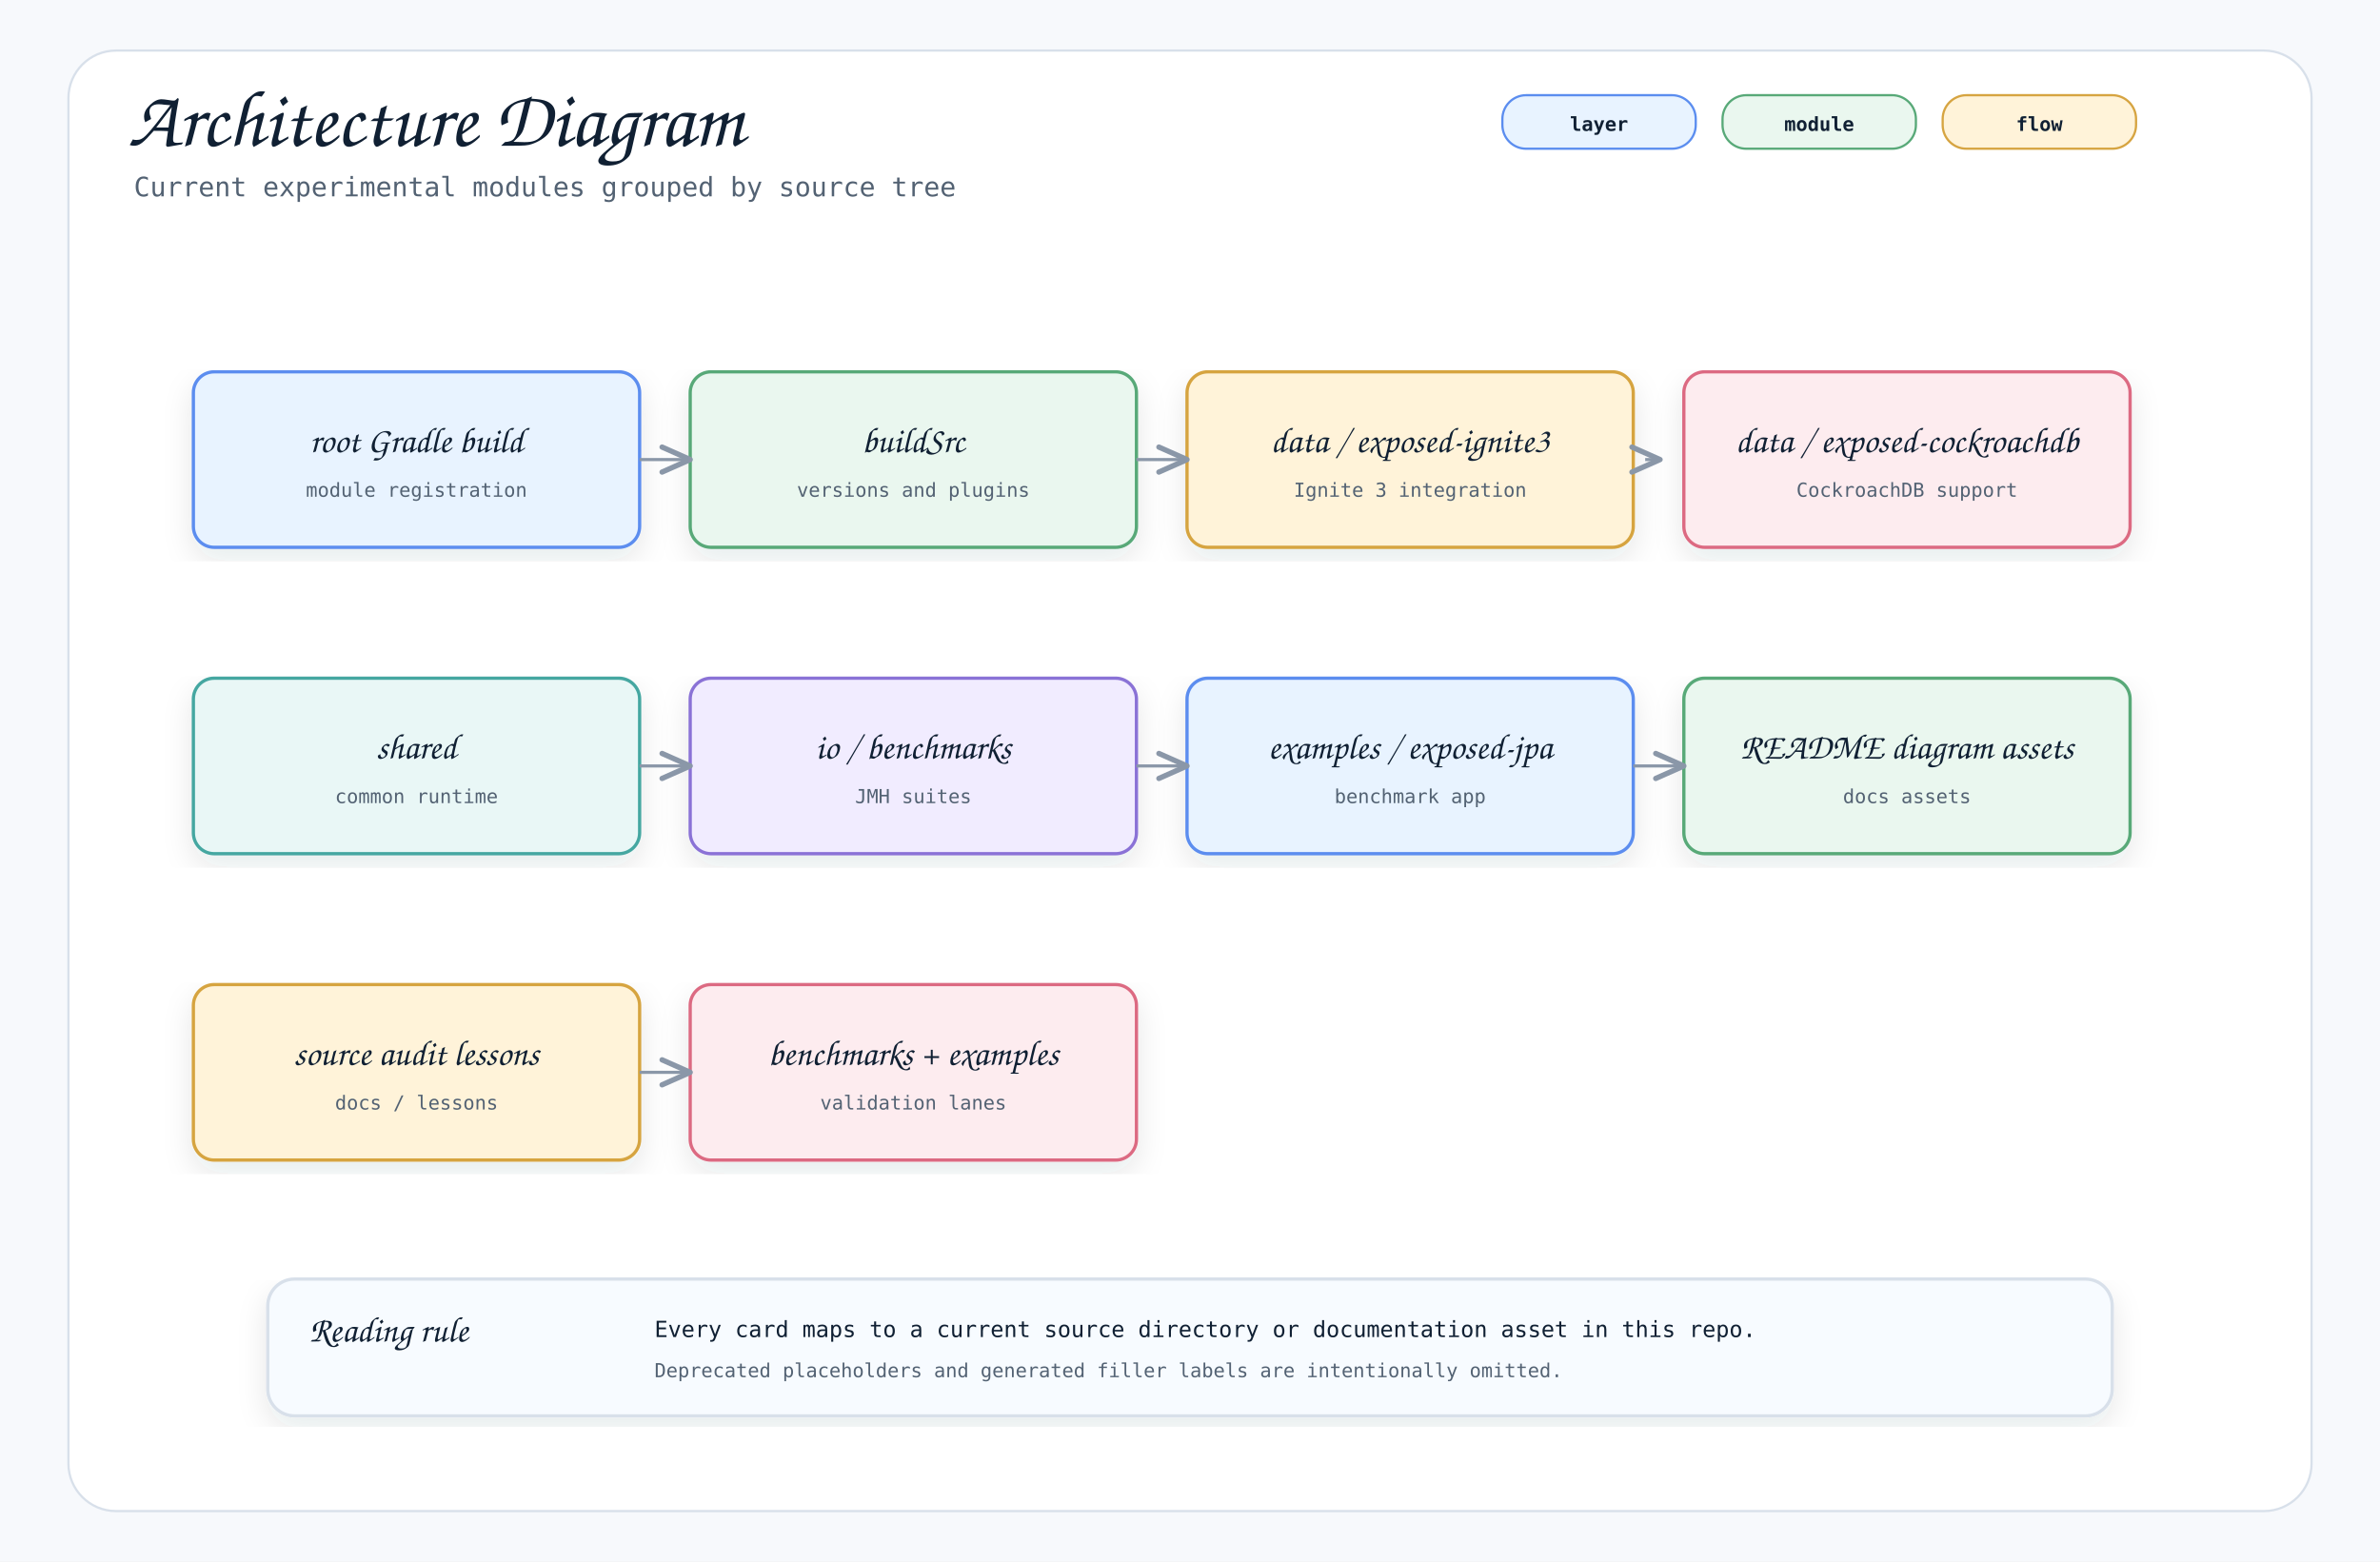
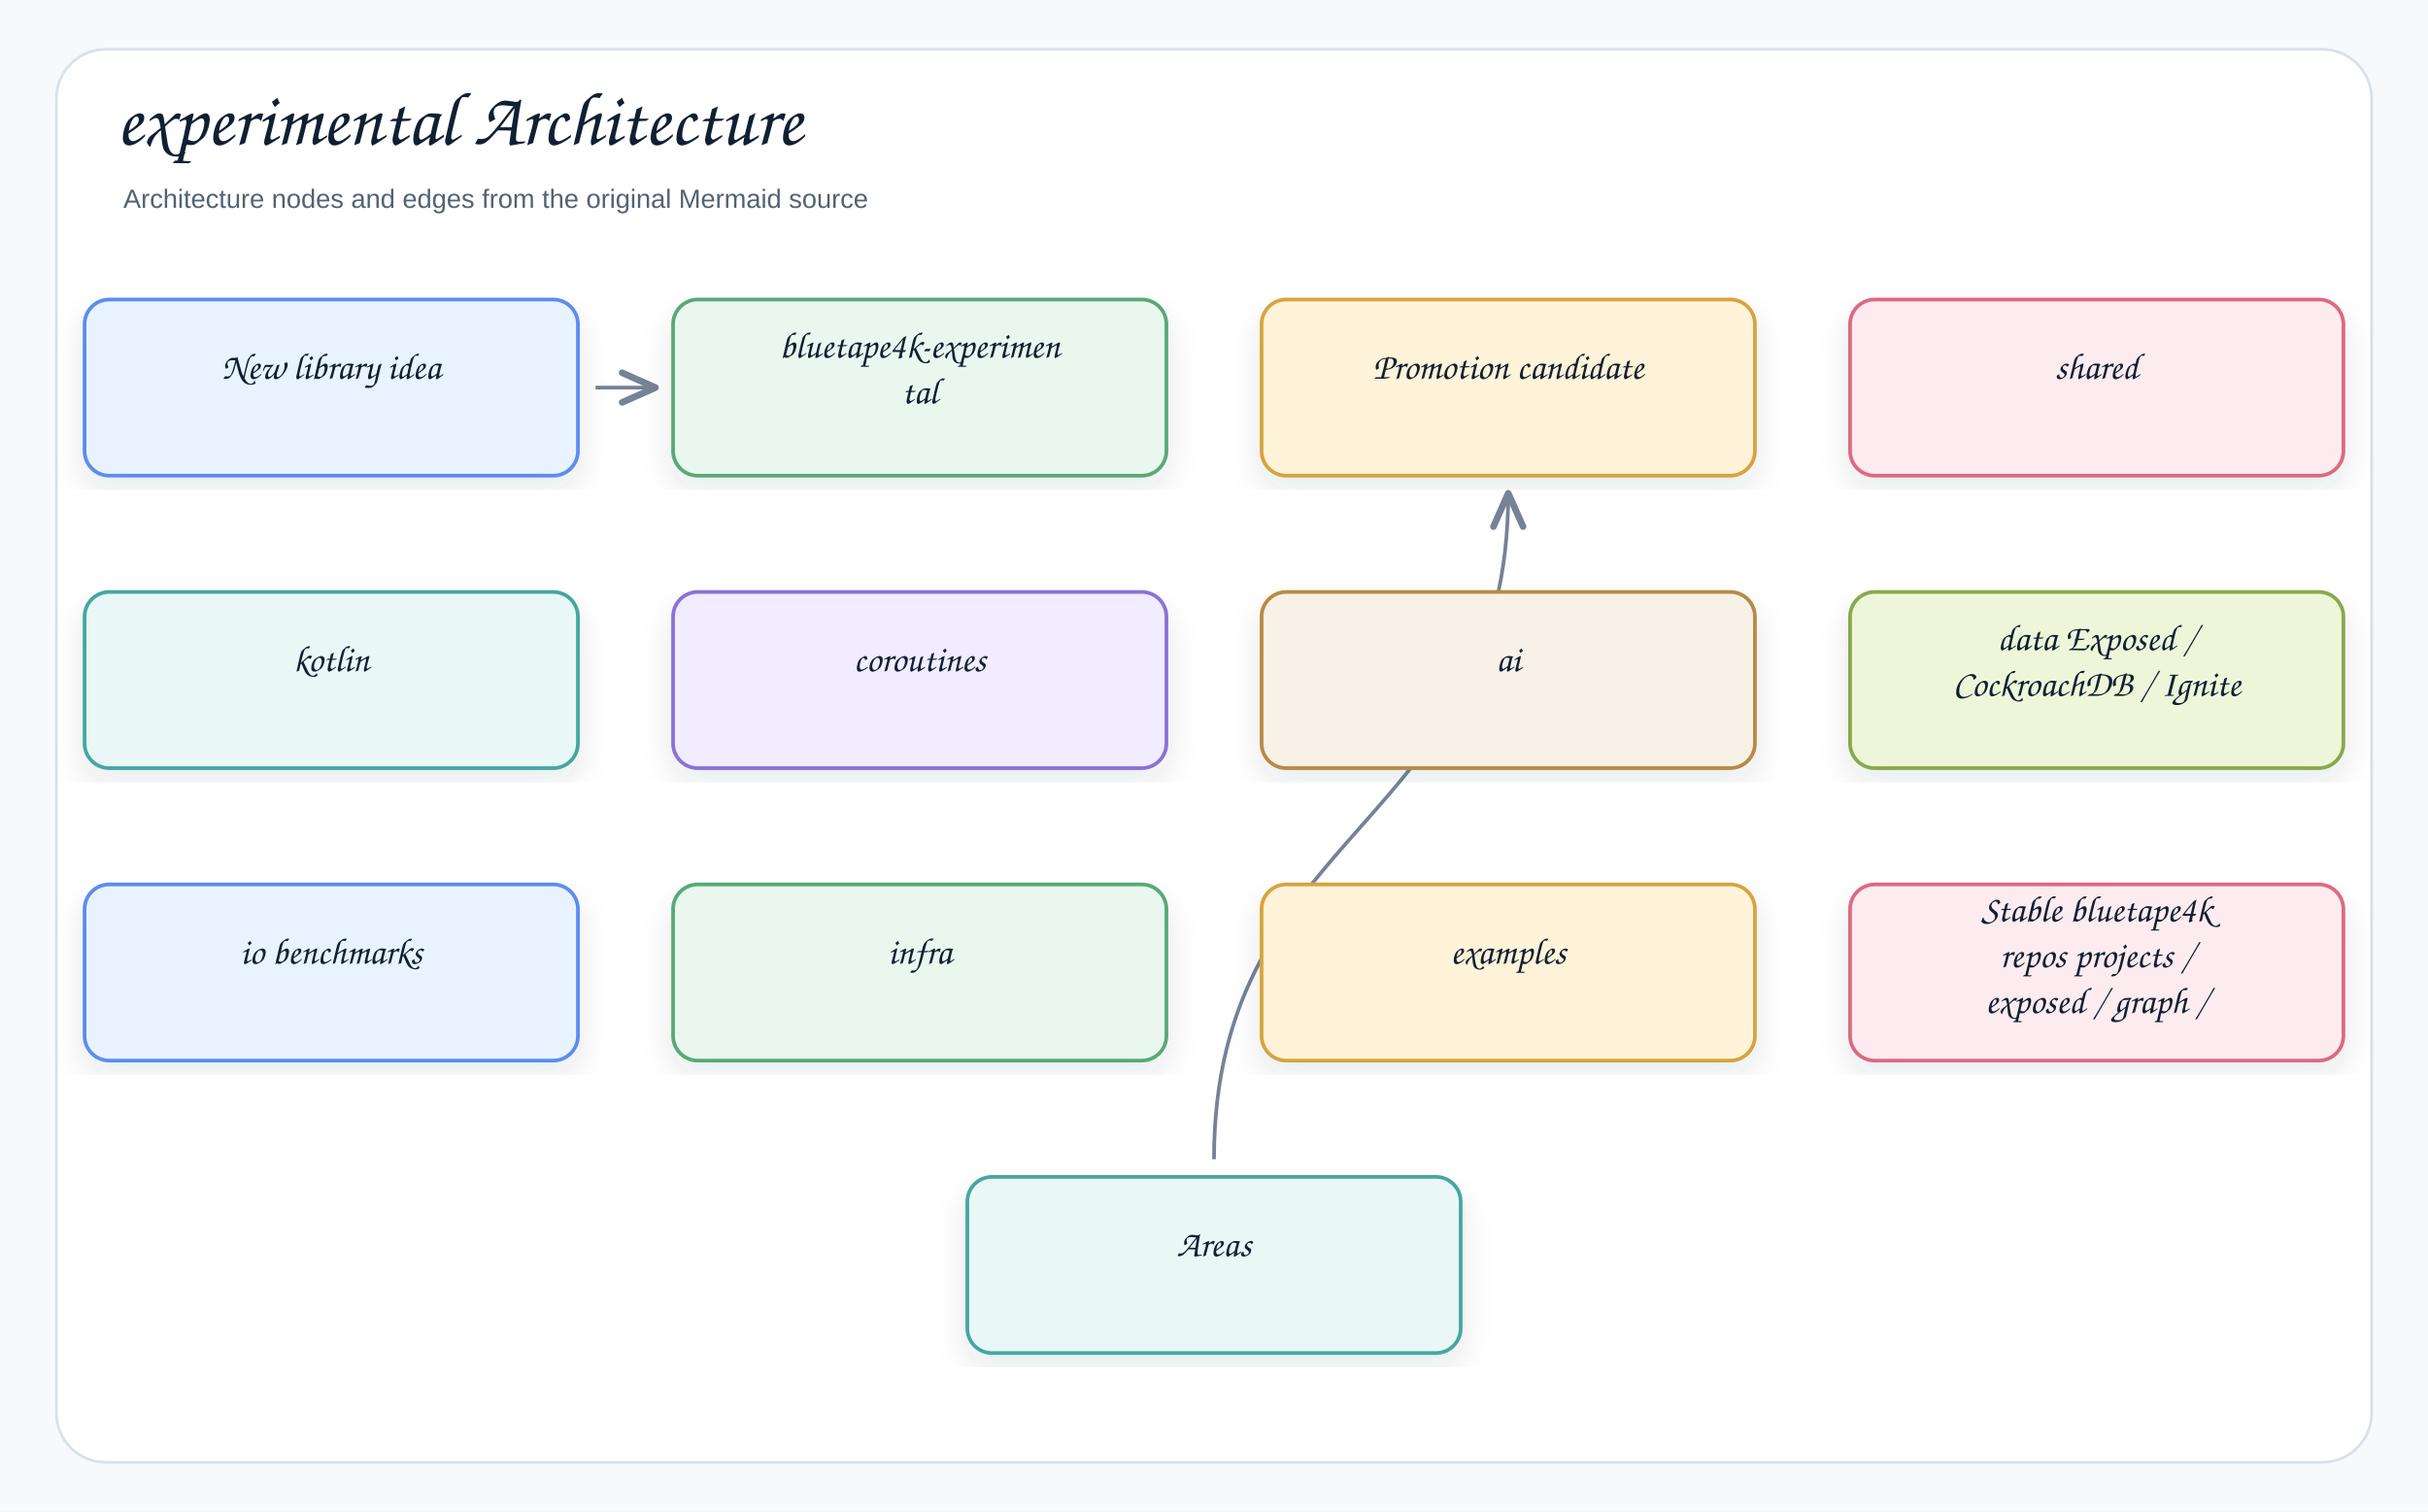
- <svg xmlns="http://www.w3.org/2000/svg" width="1600" height="1050" viewBox="0 0 1600 1050" role="img" aria-label="Architecture Diagram">
+ <svg xmlns="http://www.w3.org/2000/svg" width="1378" height="858" viewBox="0 0 1378 858" role="img" aria-label="experimental Architecture">
  <defs>
    <filter id="shadow" x="-8%" y="-8%" width="116%" height="116%">
-       <feDropShadow dx="0" dy="8" stdDeviation="10" flood-color="#1f2937" flood-opacity="0.10" />
+       <feDropShadow dx="0" dy="8" stdDeviation="9" flood-color="#1f2937" flood-opacity="0.10" />
    </filter>
    <marker id="openArrow" markerWidth="12" markerHeight="10" refX="10" refY="5" orient="auto" markerUnits="strokeWidth">
-       <path d="M 1 1 L 10 5 L 1 9" fill="none" stroke="#8a97a8" stroke-width="1.7" stroke-linecap="round" stroke-linejoin="round" />
+       <path d="M 1 1 L 10 5 L 1 9" fill="none" stroke="#758297" stroke-width="1.8" stroke-linecap="round" stroke-linejoin="round" />
    </marker>
    <marker id="inherit" markerWidth="14" markerHeight="12" refX="12" refY="6" orient="auto" markerUnits="strokeWidth">
-       <path d="M 0 1 L 12 6 L 0 11 Z" fill="#ffffff" stroke="#8a97a8" stroke-width="1.7" />
+       <path d="M 0 1 L 12 6 L 0 11 Z" fill="#ffffff" stroke="#758297" stroke-width="1.8" />
    </marker>
    <style>
-     .canvas { fill: #f7f9fc; }
-     .frame { fill: #ffffff; stroke: #d8e0ea; stroke-width: 1.5; }
-     .title { font-family: "Architects Daughter", "Comic Mono", cursive; font-size: 54px; font-weight: 400; fill: #102033; }
-     .subtitle { font-family: "Comic Mono", "SFMono-Regular", Menlo, Consolas, monospace; font-size: 18px; fill: #536273; }
-     .label { font-family: "Architects Daughter", "Comic Mono", cursive; font-size: 30px; font-weight: 400; fill: #102033; }
-     .smallLabel { font-family: "Architects Daughter", "Comic Mono", cursive; font-size: 24px; font-weight: 400; fill: #102033; }
-     .mono { font-family: "Comic Mono", "SFMono-Regular", Menlo, Consolas, monospace; font-size: 15px; fill: #102033; }
-     .small { font-family: "Comic Mono", "SFMono-Regular", Menlo, Consolas, monospace; font-size: 13px; fill: #536273; }
-     .strong { font-family: "Comic Mono", "SFMono-Regular", Menlo, Consolas, monospace; font-size: 15px; font-weight: 700; fill: #102033; }
-     .card { stroke-width: 2.2; filter: url(#shadow); }
-     .line { stroke: #8a97a8; stroke-width: 2.1; fill: none; marker-end: url(#openArrow); }
-     .softLine { stroke: #8a97a8; stroke-width: 2.1; fill: none; }
-     .dashed { stroke: #8a97a8; stroke-width: 2.1; stroke-dasharray: 7 6; fill: none; marker-end: url(#openArrow); }
-     .inheritLine { stroke: #8a97a8; stroke-width: 2.2; fill: none; marker-end: url(#inherit); }
-     .implLine { stroke: #8a97a8; stroke-width: 2.2; stroke-dasharray: 8 7; fill: none; marker-end: url(#inherit); }
-     .compartment { stroke-width: 1.6; fill: none; }
-     .chip { stroke-width: 1.5; rx: 16; }
-     .chipText { font-family: "Comic Mono", "SFMono-Regular", Menlo, Consolas, monospace; font-size: 13px; font-weight: 700; fill: #102033; }
+     .canvas{fill:#f7f9fc}.frame{fill:#fff;stroke:#d8e0ea;stroke-width:1.5}
+     .title{font-family:"Architects Daughter","Comic Sans MS","Comic Sans",cursive;font-size:43px;font-weight:400;fill:#102033}
+     .subtitle{font-family:"Comic Sans MS","Comic Sans","Comic Neue",Arial,sans-serif;font-size:15px;font-weight:400;fill:#536273}
+     .label{font-family:"Architects Daughter","Comic Sans MS","Comic Sans",cursive;font-size:25px;font-weight:400;fill:#102033}
+     .smallLabel{font-family:"Architects Daughter","Comic Sans MS","Comic Sans",cursive;font-size:21px;font-weight:400;fill:#102033}
+     .mono{font-family:"Comic Sans MS","Comic Sans","Comic Neue",Arial,sans-serif;font-size:12px;font-weight:400;fill:#102033}
+     .small{font-family:"Comic Sans MS","Comic Sans","Comic Neue",Arial,sans-serif;font-size:12px;font-weight:400;fill:#536273}
+     .strong{font-family:"Comic Sans MS","Comic Sans","Comic Neue",Arial,sans-serif;font-size:13px;font-weight:400;fill:#102033}
+     .card{stroke-width:2.1;filter:url(#shadow)}.compartment{stroke-width:1.5;fill:none}
+     .line{stroke:#758297;stroke-width:2.1;fill:none;marker-end:url(#openArrow)}
+     .plainLine{stroke:#758297;stroke-width:2.1;fill:none}
+     .dashed{stroke:#758297;stroke-width:2.1;stroke-dasharray:7 6;fill:none;marker-end:url(#openArrow)}
+     .inheritLine{stroke:#758297;stroke-width:2.2;fill:none;marker-end:url(#inherit)}
+     .implLine{stroke:#758297;stroke-width:2.2;stroke-dasharray:8 7;fill:none;marker-end:url(#inherit)}
  </style>
  </defs>
-   <rect class="canvas" width="1600" height="1050" />
-   <rect class="frame" x="46" y="34" width="1508" height="982" rx="32" />
-   <text class="title" x="86" y="98">Architecture Diagram</text>
-   <text class="subtitle" x="90" y="132">Current experimental modules grouped by source tree</text>
-   <rect class="chip" x="1010" y="64" width="130" height="36" fill="#e8f3ff" stroke="#5b8def" />
-   <text class="chipText" x="1075" y="88" text-anchor="middle">layer</text>
-   <rect class="chip" x="1158" y="64" width="130" height="36" fill="#eaf7ef" stroke="#58a978" />
-   <text class="chipText" x="1223" y="88" text-anchor="middle">module</text>
-   <rect class="chip" x="1306" y="64" width="130" height="36" fill="#fff3d9" stroke="#d6a441" />
-   <text class="chipText" x="1371" y="88" text-anchor="middle">flow</text>
-   <g transform="translate(130,250)">
-     <rect class="card" x="0" y="0" width="300" height="118" rx="14" fill="#e8f3ff" stroke="#5b8def" />
-     <text class="smallLabel" x="150" y="54" text-anchor="middle">root Gradle build</text>
-     <text class="small" x="150" y="84" text-anchor="middle">module registration</text>
+   <rect class="canvas" width="1378" height="858" />
+   <rect class="frame" x="32" y="28" width="1314" height="802" rx="28" />
+   <text class="title" x="66" y="82">experimental Architecture</text>
+   <text class="subtitle" x="70" y="118">Architecture nodes and edges from the original Mermaid source</text>
+   <path class="line" d="M689 658 C689 469 856 469 856 280" />
+   <path class="line" d="M338 220 C338 220 372 220 372 220" />
+   <g transform="translate(48,170)">
+     <rect class="card" x="0" y="0" width="280" height="100" rx="14" fill="#E8F3FF" stroke="#5B8DEF" />
+     <text class="smallLabel" x="140" y="45" text-anchor="middle">New library idea</text>
  </g>
-   <g transform="translate(464,250)">
-     <rect class="card" x="0" y="0" width="300" height="118" rx="14" fill="#eaf7ef" stroke="#58a978" />
-     <text class="smallLabel" x="150" y="54" text-anchor="middle">buildSrc</text>
-     <text class="small" x="150" y="84" text-anchor="middle">versions and plugins</text>
+   <g transform="translate(382,170)">
+     <rect class="card" x="0" y="0" width="280" height="100" rx="14" fill="#EAF7EF" stroke="#58A978" />
+     <text class="smallLabel" x="140" y="33" text-anchor="middle">bluetape4k-experimen</text>
+     <text class="smallLabel" x="140" y="59" text-anchor="middle">tal</text>
  </g>
-   <path class="line" d="M430 309 L464 309" />
-   <g transform="translate(798,250)">
-     <rect class="card" x="0" y="0" width="300" height="118" rx="14" fill="#fff3d9" stroke="#d6a441" />
-     <text class="smallLabel" x="150" y="54" text-anchor="middle">data / exposed-ignite3</text>
-     <text class="small" x="150" y="84" text-anchor="middle">Ignite 3 integration</text>
+   <g transform="translate(716,170)">
+     <rect class="card" x="0" y="0" width="280" height="100" rx="14" fill="#FFF3D9" stroke="#D6A441" />
+     <text class="smallLabel" x="140" y="45" text-anchor="middle">Promotion candidate</text>
  </g>
-   <path class="line" d="M764 309 L798 309" />
-   <g transform="translate(1132,250)">
-     <rect class="card" x="0" y="0" width="300" height="118" rx="14" fill="#fdecef" stroke="#dc6b82" />
-     <text class="smallLabel" x="150" y="54" text-anchor="middle">data / exposed-cockroachdb</text>
-     <text class="small" x="150" y="84" text-anchor="middle">CockroachDB support</text>
+   <g transform="translate(1050,170)">
+     <rect class="card" x="0" y="0" width="280" height="100" rx="14" fill="#FDECEF" stroke="#DC6B82" />
+     <text class="smallLabel" x="140" y="45" text-anchor="middle">shared</text>
  </g>
-   <path class="line" d="M1106 309 L1116 309" />
-   <g transform="translate(130,456)">
-     <rect class="card" x="0" y="0" width="300" height="118" rx="14" fill="#e9f7f6" stroke="#45a7a1" />
-     <text class="smallLabel" x="150" y="54" text-anchor="middle">shared</text>
-     <text class="small" x="150" y="84" text-anchor="middle">common runtime</text>
+   <g transform="translate(48,336)">
+     <rect class="card" x="0" y="0" width="280" height="100" rx="14" fill="#E9F7F6" stroke="#45A7A1" />
+     <text class="smallLabel" x="140" y="45" text-anchor="middle">kotlin</text>
  </g>
-   <g transform="translate(464,456)">
-     <rect class="card" x="0" y="0" width="300" height="118" rx="14" fill="#f1ecff" stroke="#8a72d6" />
-     <text class="smallLabel" x="150" y="54" text-anchor="middle">io / benchmarks</text>
-     <text class="small" x="150" y="84" text-anchor="middle">JMH suites</text>
+   <g transform="translate(382,336)">
+     <rect class="card" x="0" y="0" width="280" height="100" rx="14" fill="#F1ECFF" stroke="#8A72D6" />
+     <text class="smallLabel" x="140" y="45" text-anchor="middle">coroutines</text>
  </g>
-   <path class="line" d="M430 515 L464 515" />
-   <g transform="translate(798,456)">
-     <rect class="card" x="0" y="0" width="300" height="118" rx="14" fill="#e8f3ff" stroke="#5b8def" />
-     <text class="smallLabel" x="150" y="54" text-anchor="middle">examples / exposed-jpa</text>
-     <text class="small" x="150" y="84" text-anchor="middle">benchmark app</text>
+   <g transform="translate(716,336)">
+     <rect class="card" x="0" y="0" width="280" height="100" rx="14" fill="#F7F1E7" stroke="#B88A44" />
+     <text class="smallLabel" x="140" y="45" text-anchor="middle">ai</text>
  </g>
-   <path class="line" d="M764 515 L798 515" />
-   <g transform="translate(1132,456)">
-     <rect class="card" x="0" y="0" width="300" height="118" rx="14" fill="#eaf7ef" stroke="#58a978" />
-     <text class="smallLabel" x="150" y="54" text-anchor="middle">README diagram assets</text>
-     <text class="small" x="150" y="84" text-anchor="middle">docs assets</text>
+   <g transform="translate(1050,336)">
+     <rect class="card" x="0" y="0" width="280" height="100" rx="14" fill="#EEF6D9" stroke="#8BA84D" />
+     <text class="smallLabel" x="140" y="33" text-anchor="middle">data Exposed /</text>
+     <text class="smallLabel" x="140" y="59" text-anchor="middle">CockroachDB / Ignite</text>
  </g>
-   <path class="line" d="M1098 515 L1132 515" />
-   <g transform="translate(130,662)">
-     <rect class="card" x="0" y="0" width="300" height="118" rx="14" fill="#fff3d9" stroke="#d6a441" />
-     <text class="smallLabel" x="150" y="54" text-anchor="middle">source audit lessons</text>
-     <text class="small" x="150" y="84" text-anchor="middle">docs / lessons</text>
+   <g transform="translate(48,502)">
+     <rect class="card" x="0" y="0" width="280" height="100" rx="14" fill="#E8F3FF" stroke="#5B8DEF" />
+     <text class="smallLabel" x="140" y="45" text-anchor="middle">io benchmarks</text>
  </g>
-   <g transform="translate(464,662)">
-     <rect class="card" x="0" y="0" width="300" height="118" rx="14" fill="#fdecef" stroke="#dc6b82" />
-     <text class="smallLabel" x="150" y="54" text-anchor="middle">benchmarks + examples</text>
-     <text class="small" x="150" y="84" text-anchor="middle">validation lanes</text>
+   <g transform="translate(382,502)">
+     <rect class="card" x="0" y="0" width="280" height="100" rx="14" fill="#EAF7EF" stroke="#58A978" />
+     <text class="smallLabel" x="140" y="45" text-anchor="middle">infra</text>
  </g>
-   <path class="line" d="M430 721 L464 721" />
-   <g transform="translate(180,860)">
-     <rect class="card" x="0" y="0" width="1240" height="92" rx="18" fill="#f7fbff" stroke="#d8e0ea" />
-     <text class="smallLabel" x="28" y="42">Reading rule</text>
-     <text class="mono" x="260" y="39">Every card maps to a current source directory or documentation asset in this repo.</text>
-     <text class="small" x="260" y="66">Deprecated placeholders and generated filler labels are intentionally omitted.</text>
+   <g transform="translate(716,502)">
+     <rect class="card" x="0" y="0" width="280" height="100" rx="14" fill="#FFF3D9" stroke="#D6A441" />
+     <text class="smallLabel" x="140" y="45" text-anchor="middle">examples</text>
+   </g>
+   <g transform="translate(1050,502)">
+     <rect class="card" x="0" y="0" width="280" height="100" rx="14" fill="#FDECEF" stroke="#DC6B82" />
+     <text class="smallLabel" x="140" y="21" text-anchor="middle">Stable bluetape4k</text>
+     <text class="smallLabel" x="140" y="47" text-anchor="middle">repos projects /</text>
+     <text class="smallLabel" x="140" y="73" text-anchor="middle">exposed / graph /</text>
+   </g>
+   <g transform="translate(549,668)">
+     <rect class="card" x="0" y="0" width="280" height="100" rx="14" fill="#E9F7F6" stroke="#45A7A1" />
+     <text class="smallLabel" x="140" y="45" text-anchor="middle">Areas</text>
  </g>
</svg>
